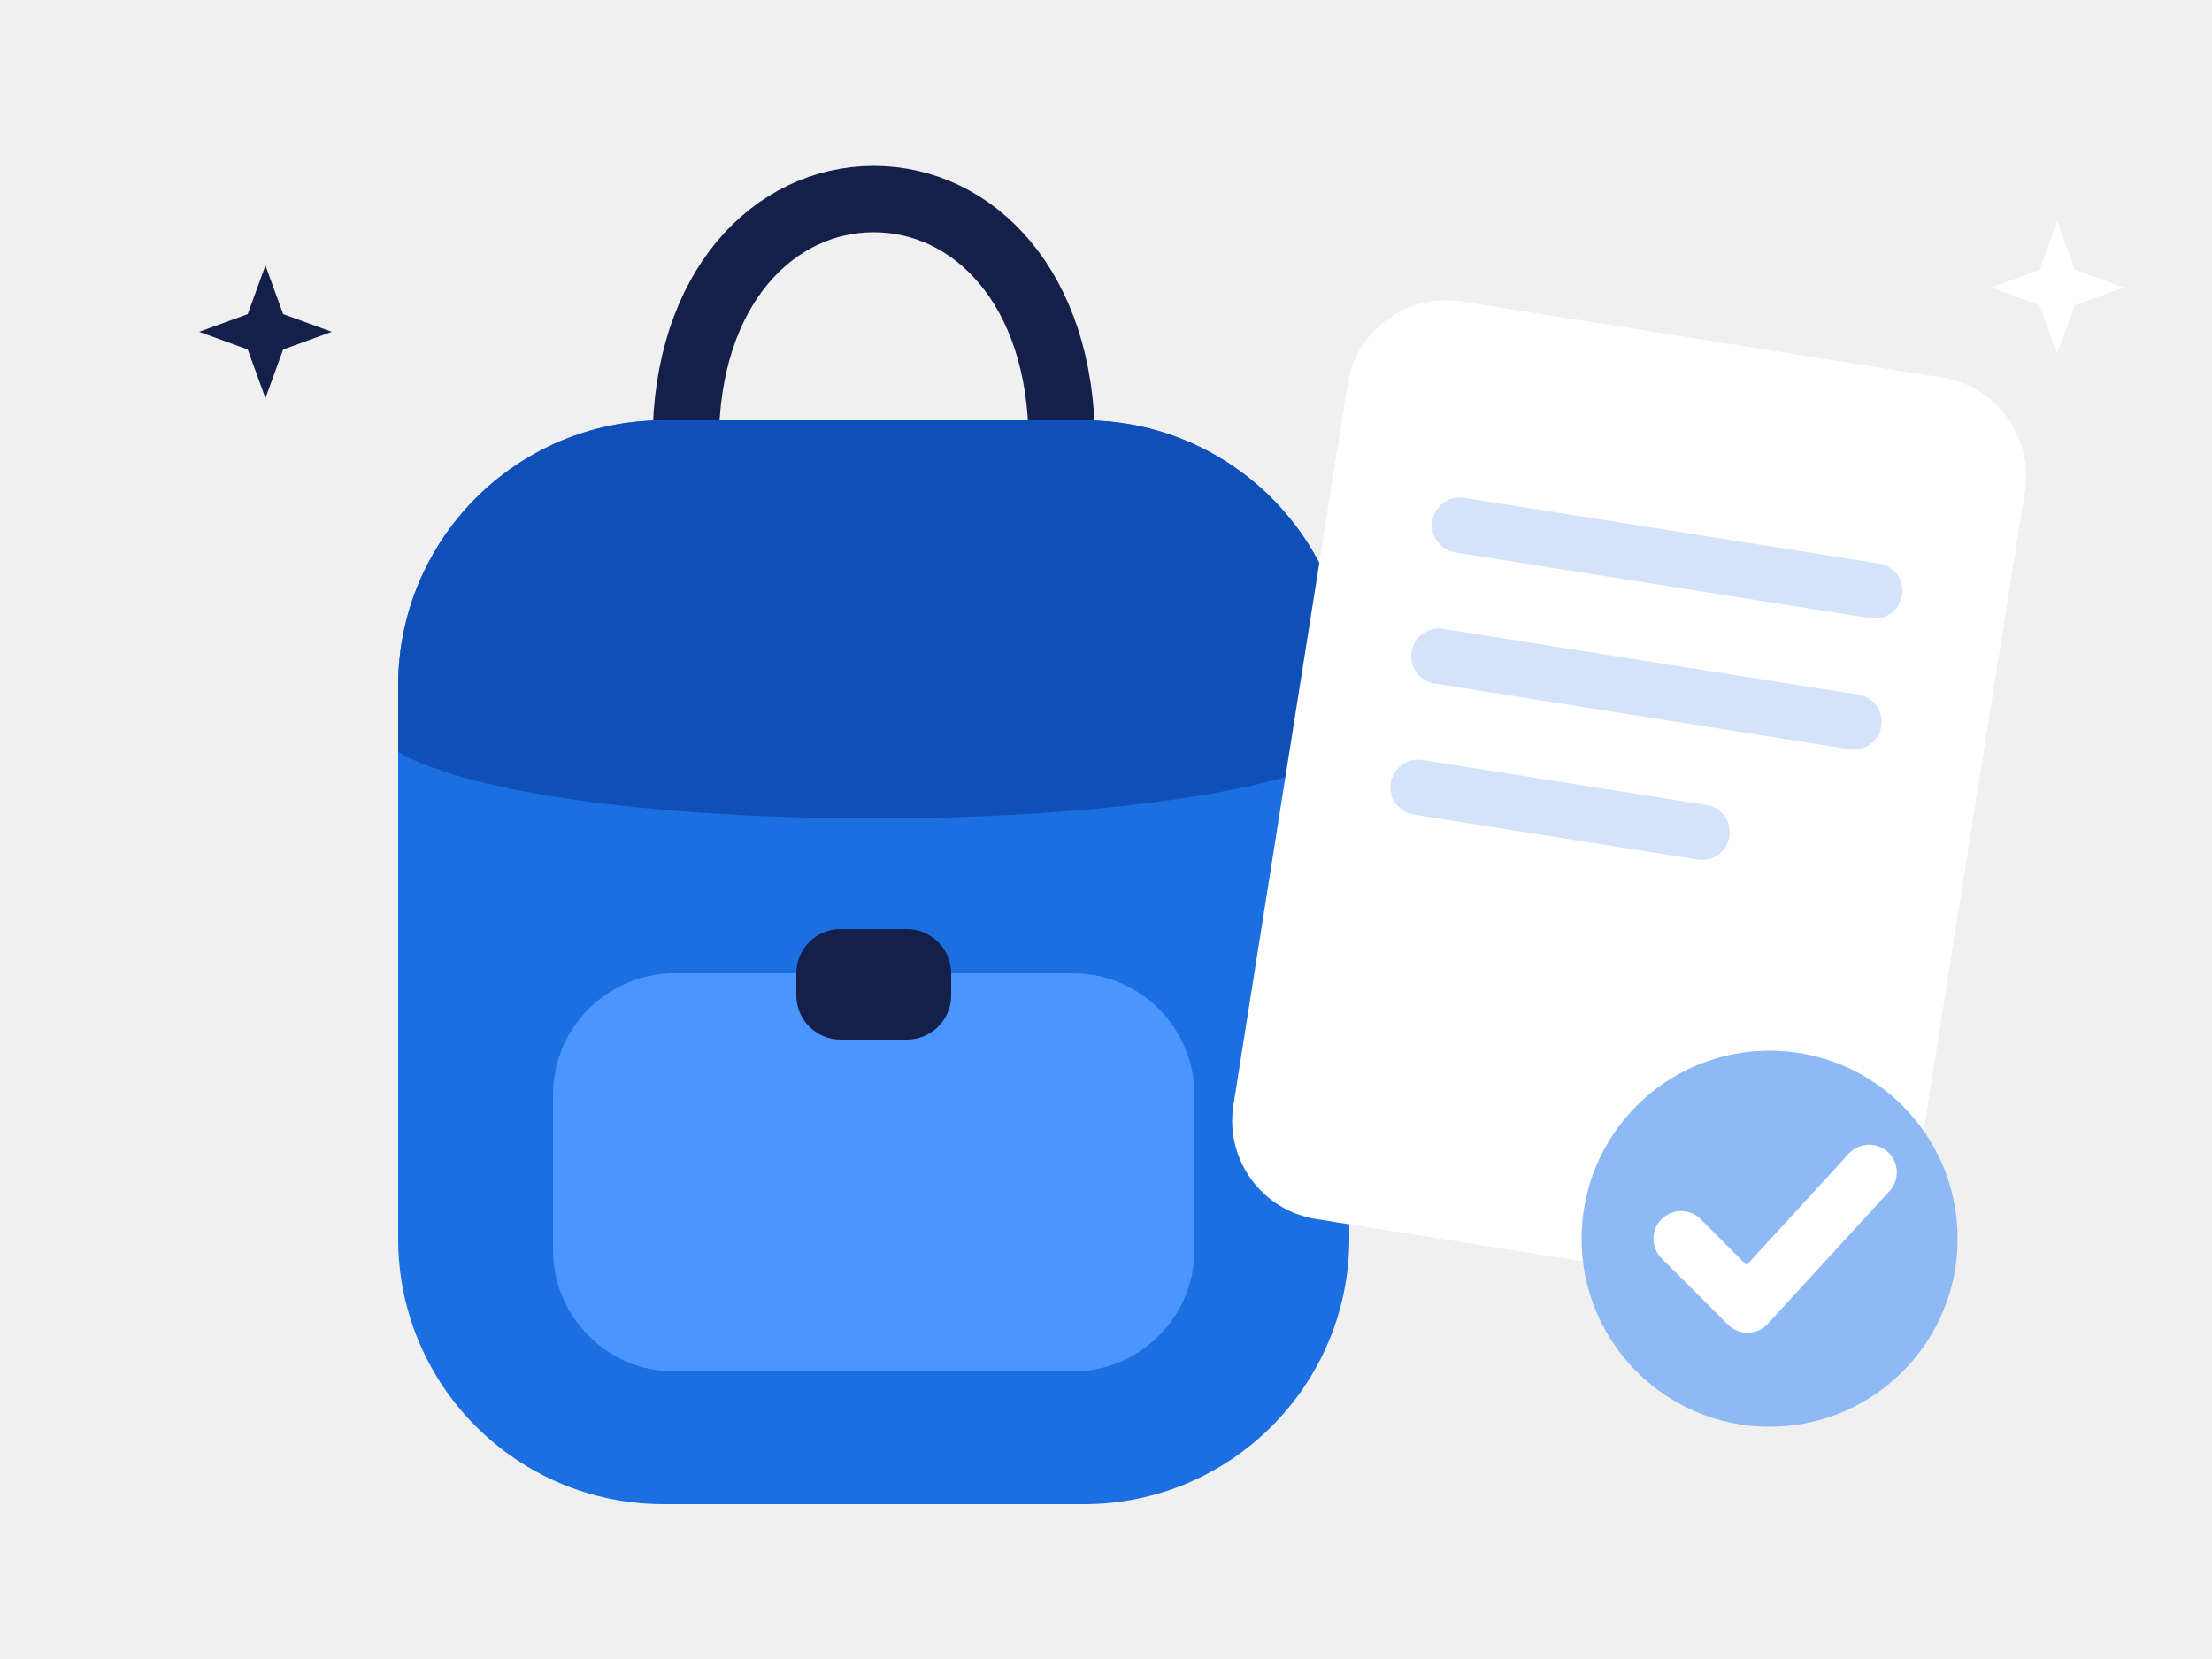
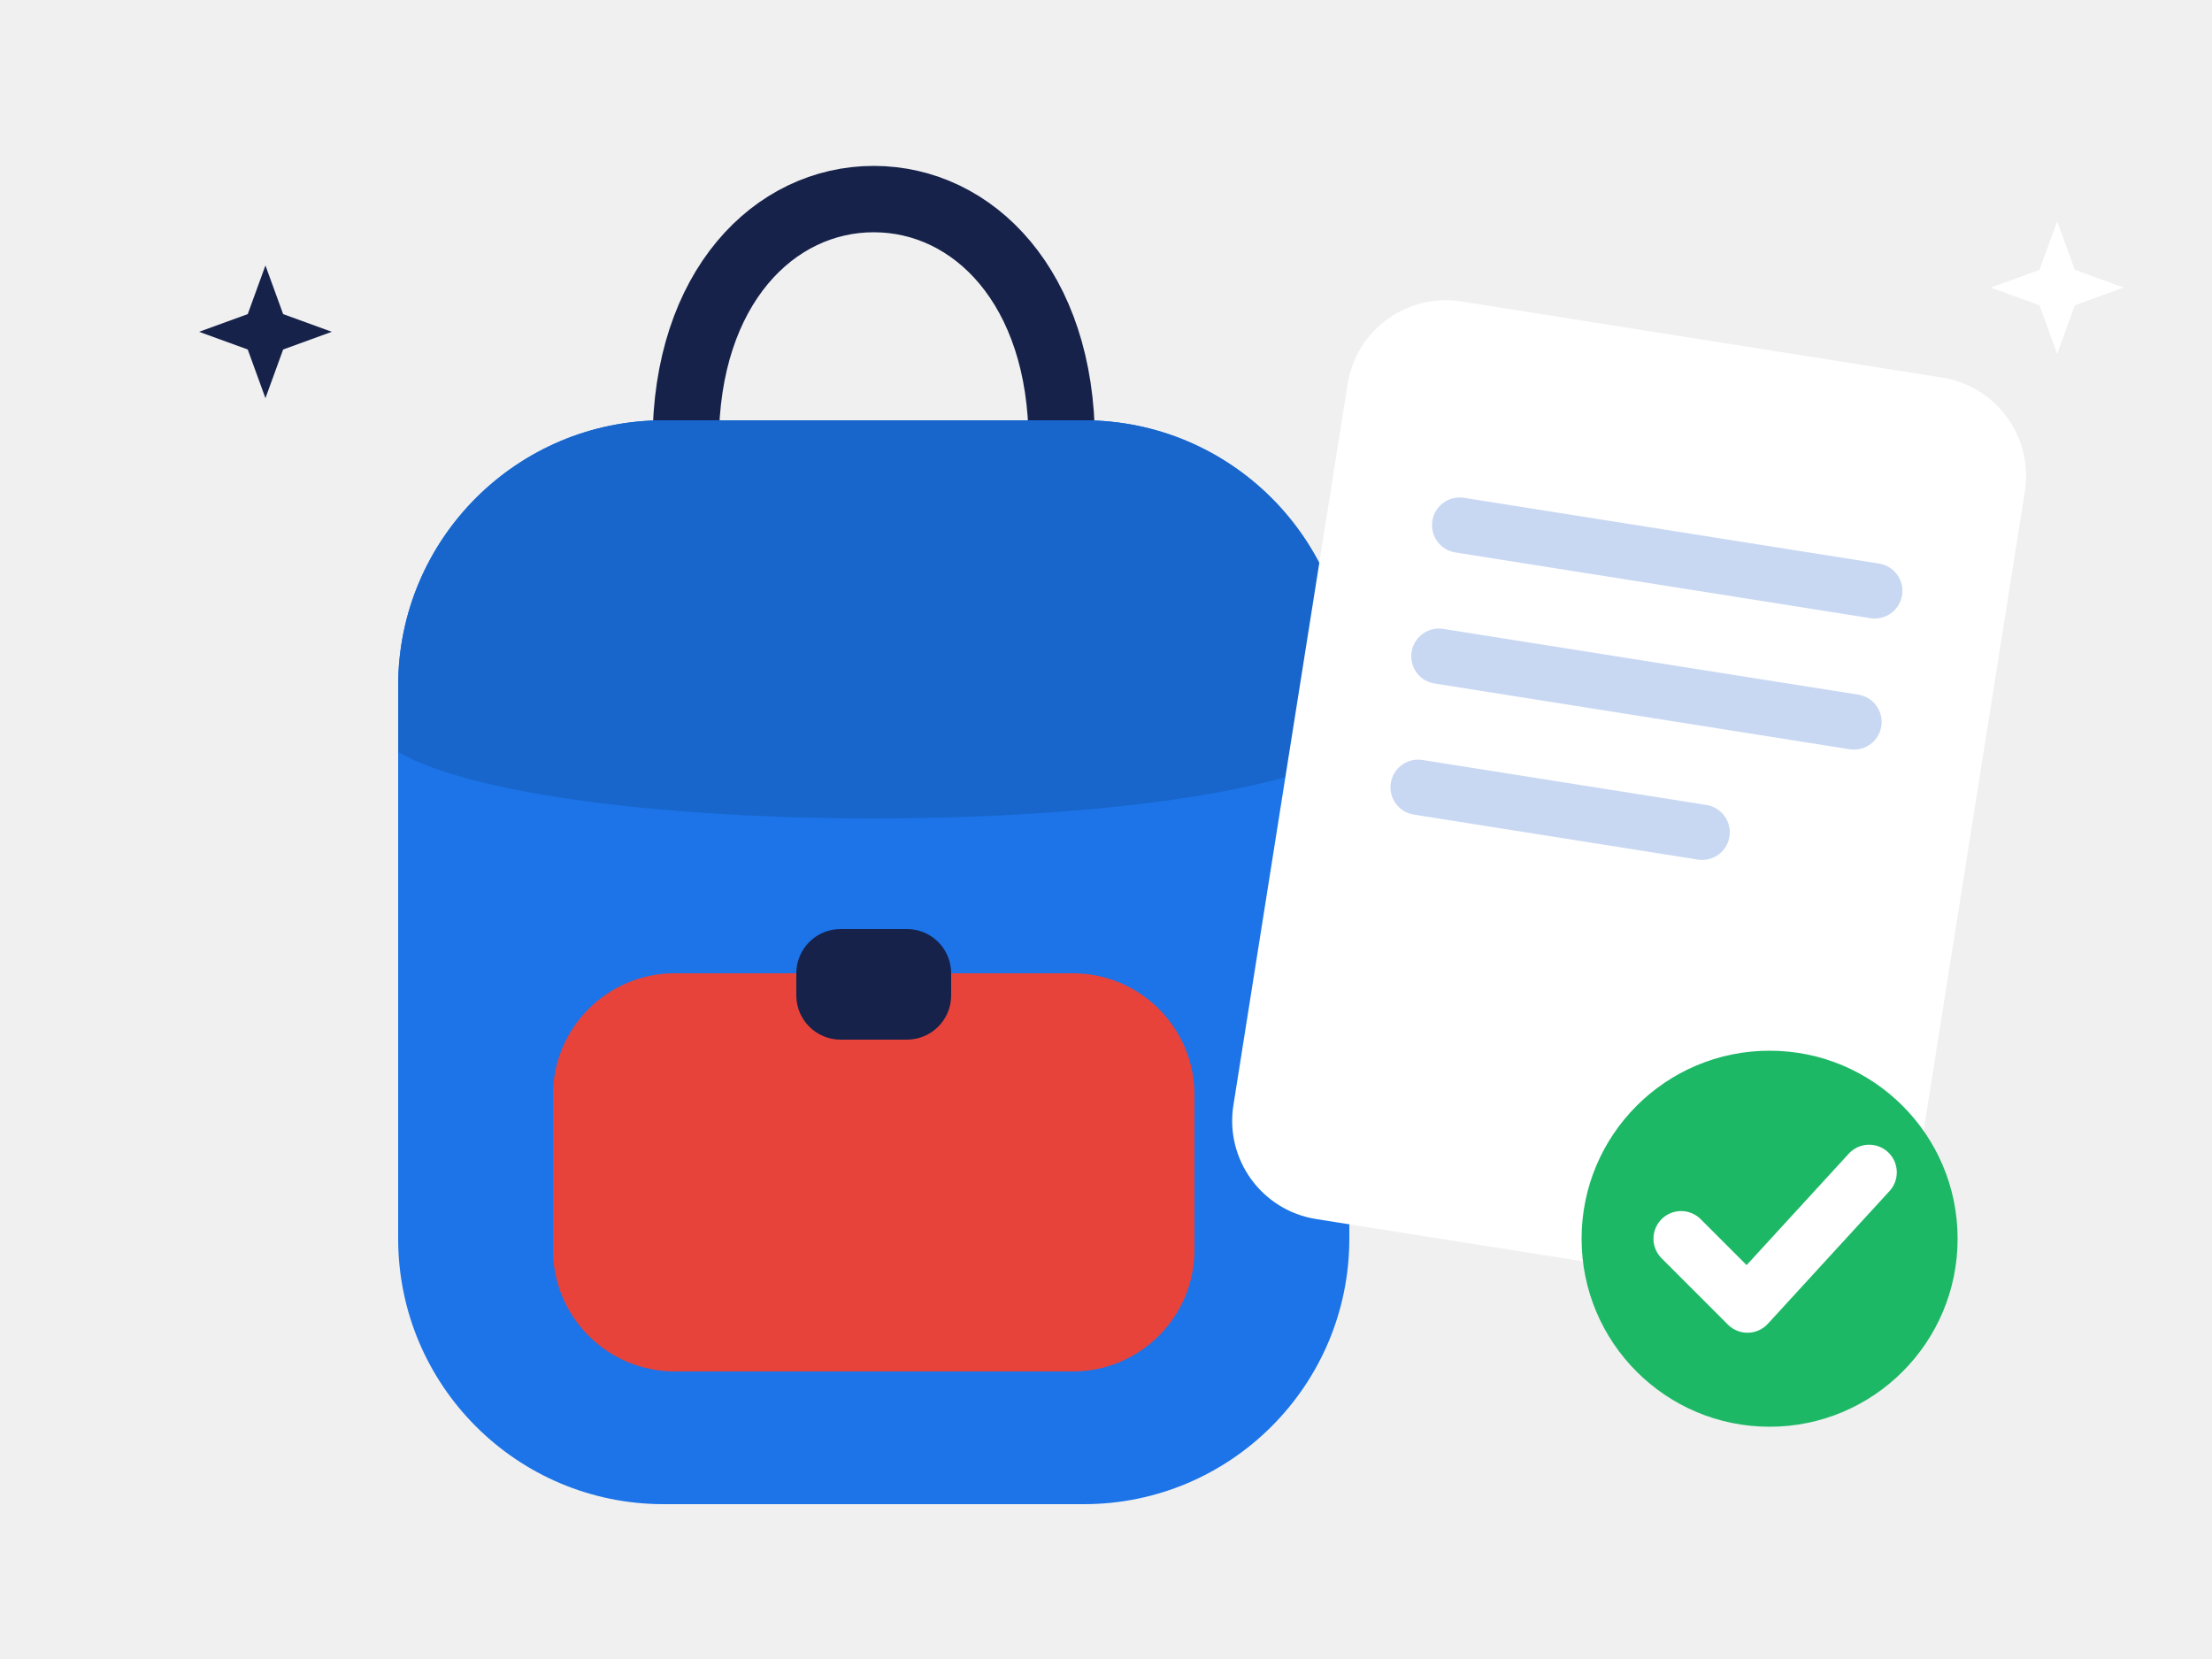
<svg xmlns="http://www.w3.org/2000/svg" viewBox="0 0 200 150" fill="none">
-   <path d="M62 40c0-14 8-22 17-22s17 8 17 22" stroke="#14204A" stroke-width="6" stroke-linecap="round" />
-   <rect x="36" y="38" width="86" height="98" rx="24" fill="#1C6FE0" />
-   <path d="M36 62a24 24 0 0 1 24-24h38a24 24 0 0 1 24 24v6c-14 8-72 8-86 0z" fill="#0F4FB8" />
-   <rect x="50" y="88" width="58" height="36" rx="11" fill="#4B95FF" />
-   <rect x="72" y="84" width="14" height="10" rx="4" fill="#14204A" />
+   <path d="M62 40c0-14 8-22 17-22s17 8 17 22" stroke="#16224A" stroke-width="6" stroke-linecap="round" />
+   <rect x="36" y="38" width="86" height="98" rx="24" fill="#1C74E8" />
+   <path d="M36 62a24 24 0 0 1 24-24h38a24 24 0 0 1 24 24v6c-14 8-72 8-86 0z" fill="#1866CC" />
+   <rect x="50" y="88" width="58" height="36" rx="11" fill="#E8433A" />
+   <rect x="72" y="84" width="14" height="10" rx="4" fill="#16224A" />
  <g transform="rotate(9 146 74)">
    <rect x="116" y="30" width="62" height="84" rx="9" fill="#fff" />
-     <path d="M128 50h38M128 62h38M128 74h26" stroke="#D5E3FA" stroke-width="5" stroke-linecap="round" />
+     <path d="M128 50h38M128 62h38M128 74h26" stroke="#C9D8F2" stroke-width="5" stroke-linecap="round" />
  </g>
-   <circle cx="160" cy="112" r="17" fill="#8DB9F5" />
+   <circle cx="160" cy="112" r="17" fill="#1DB866" />
  <path d="M152 112l6 6 11-12" stroke="#fff" stroke-width="5" stroke-linecap="round" stroke-linejoin="round" />
-   <path d="M24 24L25.6 28.4L30 30L25.6 31.6L24 36L22.4 31.6L18 30L22.4 28.4Z" fill="#14204A" />
+   <path d="M24 24L25.6 28.4L30 30L25.6 31.6L24 36L22.4 31.6L18 30L22.4 28.4Z" fill="#16224A" />
  <path d="M186 20L187.6 24.4L192 26L187.6 27.6L186 32L184.4 27.6L180 26L184.4 24.4Z" fill="#fff" />
</svg>
